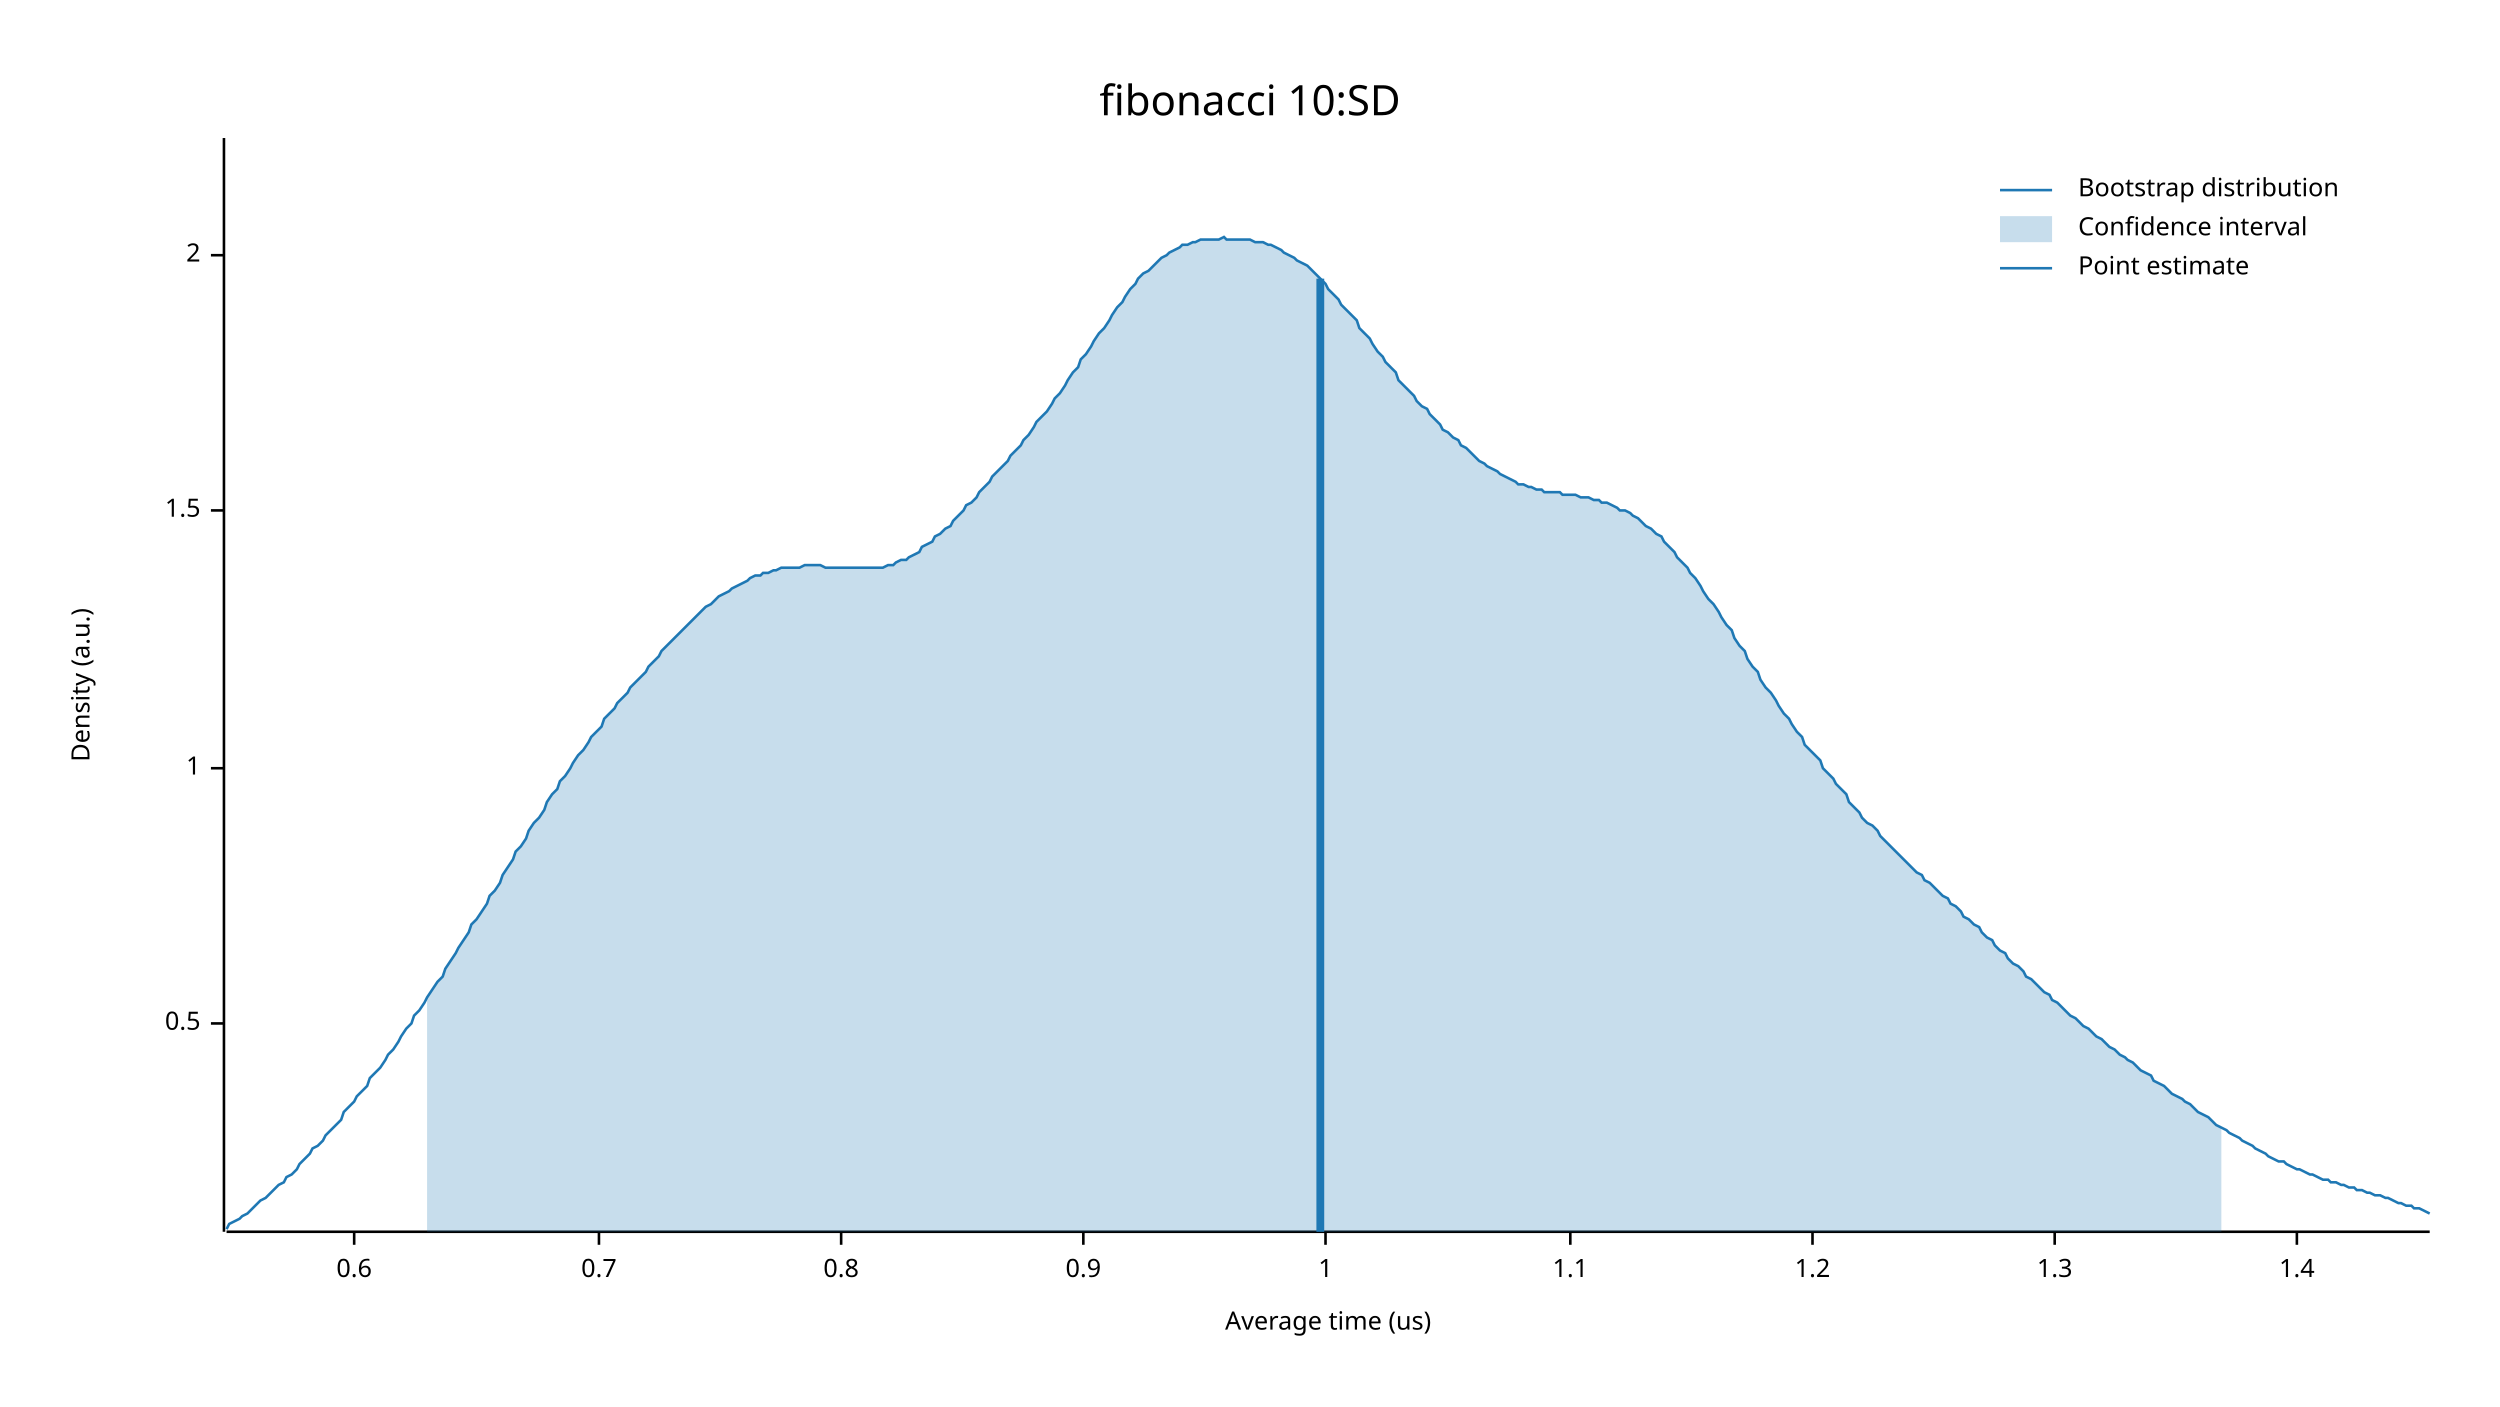
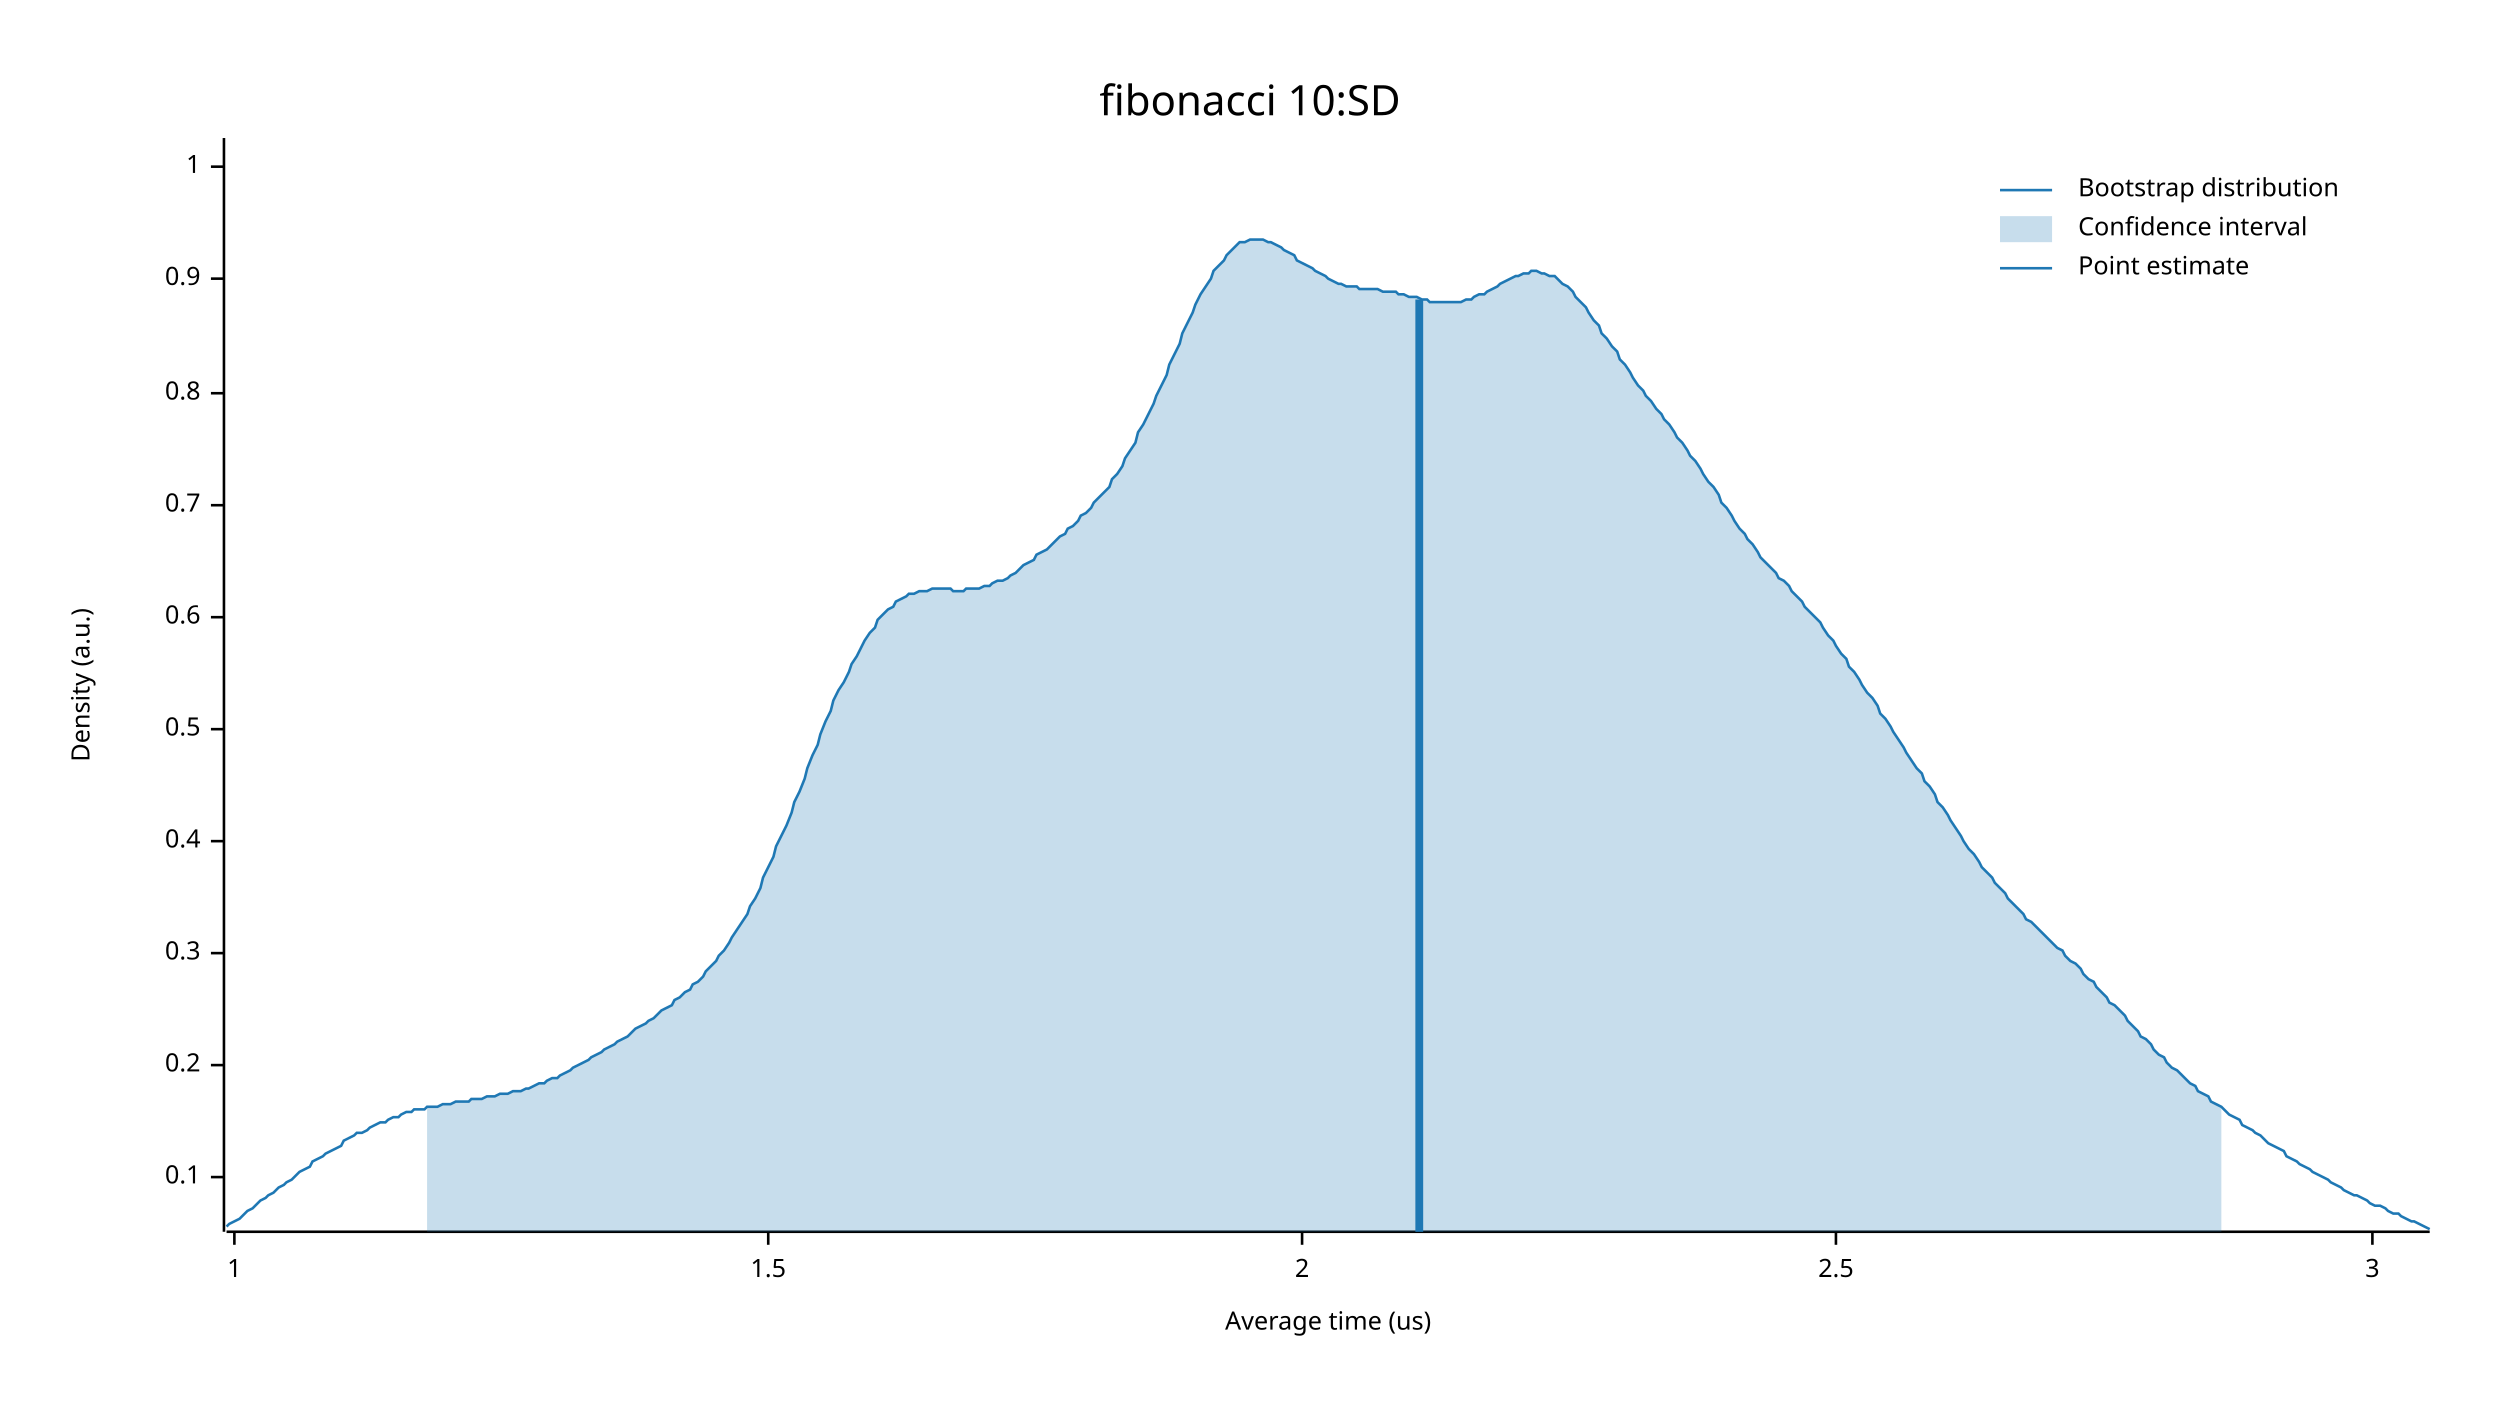
<svg xmlns="http://www.w3.org/2000/svg" width="960" height="540">
  <text x="480" y="32" dy="0.76em" text-anchor="middle" font-family="sans-serif" font-size="16.129" opacity="1" fill="#000000">
fibonacci 10:SD
</text>
  <text x="27" y="263" dy="0.76em" text-anchor="middle" font-family="sans-serif" font-size="9.677" opacity="1" fill="#000000" transform="rotate(270, 27, 263)">
Density (a.u.)
</text>
  <text x="510" y="513" dy="-0.5ex" text-anchor="middle" font-family="sans-serif" font-size="9.677" opacity="1" fill="#000000">
Average time (us)
</text>
  <polyline fill="none" opacity="1" stroke="#000000" stroke-width="1" points="86,53 86,473 " />
-   <text x="77" y="393" dy="0.5ex" text-anchor="end" font-family="sans-serif" font-size="9.677" opacity="1" fill="#000000">
+   <text x="77" y="452" dy="0.5ex" text-anchor="end" font-family="sans-serif" font-size="9.677" opacity="1" fill="#000000">
+ 0.1
+ </text>
+   <polyline fill="none" opacity="1" stroke="#000000" stroke-width="1" points="81,452 86,452 " />
+   <text x="77" y="409" dy="0.5ex" text-anchor="end" font-family="sans-serif" font-size="9.677" opacity="1" fill="#000000">
+ 0.2
+ </text>
+   <polyline fill="none" opacity="1" stroke="#000000" stroke-width="1" points="81,409 86,409 " />
+   <text x="77" y="366" dy="0.5ex" text-anchor="end" font-family="sans-serif" font-size="9.677" opacity="1" fill="#000000">
+ 0.3
+ </text>
+   <polyline fill="none" opacity="1" stroke="#000000" stroke-width="1" points="81,366 86,366 " />
+   <text x="77" y="323" dy="0.5ex" text-anchor="end" font-family="sans-serif" font-size="9.677" opacity="1" fill="#000000">
+ 0.4
+ </text>
+   <polyline fill="none" opacity="1" stroke="#000000" stroke-width="1" points="81,323 86,323 " />
+   <text x="77" y="280" dy="0.5ex" text-anchor="end" font-family="sans-serif" font-size="9.677" opacity="1" fill="#000000">
0.5
</text>
-   <polyline fill="none" opacity="1" stroke="#000000" stroke-width="1" points="81,393 86,393 " />
-   <text x="77" y="295" dy="0.5ex" text-anchor="end" font-family="sans-serif" font-size="9.677" opacity="1" fill="#000000">
+   <polyline fill="none" opacity="1" stroke="#000000" stroke-width="1" points="81,280 86,280 " />
+   <text x="77" y="237" dy="0.5ex" text-anchor="end" font-family="sans-serif" font-size="9.677" opacity="1" fill="#000000">
+ 0.6
+ </text>
+   <polyline fill="none" opacity="1" stroke="#000000" stroke-width="1" points="81,237 86,237 " />
+   <text x="77" y="194" dy="0.5ex" text-anchor="end" font-family="sans-serif" font-size="9.677" opacity="1" fill="#000000">
+ 0.7
+ </text>
+   <polyline fill="none" opacity="1" stroke="#000000" stroke-width="1" points="81,194 86,194 " />
+   <text x="77" y="151" dy="0.5ex" text-anchor="end" font-family="sans-serif" font-size="9.677" opacity="1" fill="#000000">
+ 0.8
+ </text>
+   <polyline fill="none" opacity="1" stroke="#000000" stroke-width="1" points="81,151 86,151 " />
+   <text x="77" y="107" dy="0.5ex" text-anchor="end" font-family="sans-serif" font-size="9.677" opacity="1" fill="#000000">
+ 0.9
+ </text>
+   <polyline fill="none" opacity="1" stroke="#000000" stroke-width="1" points="81,107 86,107 " />
+   <text x="77" y="64" dy="0.5ex" text-anchor="end" font-family="sans-serif" font-size="9.677" opacity="1" fill="#000000">
1
</text>
-   <polyline fill="none" opacity="1" stroke="#000000" stroke-width="1" points="81,295 86,295 " />
-   <text x="77" y="196" dy="0.5ex" text-anchor="end" font-family="sans-serif" font-size="9.677" opacity="1" fill="#000000">
+   <polyline fill="none" opacity="1" stroke="#000000" stroke-width="1" points="81,64 86,64 " />
+   <polyline fill="none" opacity="1" stroke="#000000" stroke-width="1" points="87,473 933,473 " />
+   <text x="90" y="483" dy="0.76em" text-anchor="middle" font-family="sans-serif" font-size="9.677" opacity="1" fill="#000000">
+ 1
+ </text>
+   <polyline fill="none" opacity="1" stroke="#000000" stroke-width="1" points="90,473 90,478 " />
+   <text x="295" y="483" dy="0.76em" text-anchor="middle" font-family="sans-serif" font-size="9.677" opacity="1" fill="#000000">
1.5
</text>
-   <polyline fill="none" opacity="1" stroke="#000000" stroke-width="1" points="81,196 86,196 " />
-   <text x="77" y="98" dy="0.5ex" text-anchor="end" font-family="sans-serif" font-size="9.677" opacity="1" fill="#000000">
+   <polyline fill="none" opacity="1" stroke="#000000" stroke-width="1" points="295,473 295,478 " />
+   <text x="500" y="483" dy="0.76em" text-anchor="middle" font-family="sans-serif" font-size="9.677" opacity="1" fill="#000000">
2
</text>
-   <polyline fill="none" opacity="1" stroke="#000000" stroke-width="1" points="81,98 86,98 " />
-   <polyline fill="none" opacity="1" stroke="#000000" stroke-width="1" points="87,473 933,473 " />
-   <text x="136" y="483" dy="0.76em" text-anchor="middle" font-family="sans-serif" font-size="9.677" opacity="1" fill="#000000">
- 0.6
+   <polyline fill="none" opacity="1" stroke="#000000" stroke-width="1" points="500,473 500,478 " />
+   <text x="705" y="483" dy="0.76em" text-anchor="middle" font-family="sans-serif" font-size="9.677" opacity="1" fill="#000000">
+ 2.5
</text>
-   <polyline fill="none" opacity="1" stroke="#000000" stroke-width="1" points="136,473 136,478 " />
-   <text x="230" y="483" dy="0.76em" text-anchor="middle" font-family="sans-serif" font-size="9.677" opacity="1" fill="#000000">
- 0.7
+   <polyline fill="none" opacity="1" stroke="#000000" stroke-width="1" points="705,473 705,478 " />
+   <text x="911" y="483" dy="0.76em" text-anchor="middle" font-family="sans-serif" font-size="9.677" opacity="1" fill="#000000">
+ 3
</text>
-   <polyline fill="none" opacity="1" stroke="#000000" stroke-width="1" points="230,473 230,478 " />
-   <text x="323" y="483" dy="0.76em" text-anchor="middle" font-family="sans-serif" font-size="9.677" opacity="1" fill="#000000">
- 0.8
- </text>
-   <polyline fill="none" opacity="1" stroke="#000000" stroke-width="1" points="323,473 323,478 " />
-   <text x="416" y="483" dy="0.76em" text-anchor="middle" font-family="sans-serif" font-size="9.677" opacity="1" fill="#000000">
- 0.9
- </text>
-   <polyline fill="none" opacity="1" stroke="#000000" stroke-width="1" points="416,473 416,478 " />
-   <text x="509" y="483" dy="0.76em" text-anchor="middle" font-family="sans-serif" font-size="9.677" opacity="1" fill="#000000">
- 1
- </text>
-   <polyline fill="none" opacity="1" stroke="#000000" stroke-width="1" points="509,473 509,478 " />
-   <text x="603" y="483" dy="0.76em" text-anchor="middle" font-family="sans-serif" font-size="9.677" opacity="1" fill="#000000">
- 1.1
- </text>
-   <polyline fill="none" opacity="1" stroke="#000000" stroke-width="1" points="603,473 603,478 " />
-   <text x="696" y="483" dy="0.76em" text-anchor="middle" font-family="sans-serif" font-size="9.677" opacity="1" fill="#000000">
- 1.2
- </text>
-   <polyline fill="none" opacity="1" stroke="#000000" stroke-width="1" points="696,473 696,478 " />
-   <text x="789" y="483" dy="0.76em" text-anchor="middle" font-family="sans-serif" font-size="9.677" opacity="1" fill="#000000">
- 1.3
- </text>
-   <polyline fill="none" opacity="1" stroke="#000000" stroke-width="1" points="789,473 789,478 " />
-   <text x="882" y="483" dy="0.76em" text-anchor="middle" font-family="sans-serif" font-size="9.677" opacity="1" fill="#000000">
- 1.4
- </text>
-   <polyline fill="none" opacity="1" stroke="#000000" stroke-width="1" points="882,473 882,478 " />
-   <polyline fill="none" opacity="1" stroke="#1F78B4" stroke-width="1" points="87,472 88,470 90,469 92,468 93,467 95,466 97,464 98,463 100,461 102,460 103,459 105,457 107,455 109,454 110,452 112,451 114,449 115,447 117,445 119,443 120,441 122,440 124,438 125,436 127,434 129,432 131,430 132,427 134,425 136,423 137,421 139,419 141,417 142,414 144,412 146,410 148,407 149,405 151,403 153,400 154,398 156,395 158,393 159,390 161,388 163,385 164,383 166,380 168,377 170,375 171,372 173,369 175,366 176,364 178,361 180,358 181,355 183,353 185,350 187,347 188,344 190,342 192,339 193,336 195,333 197,330 198,327 200,325 202,322 203,319 205,316 207,314 209,311 210,308 212,305 214,303 215,300 217,298 219,295 220,293 222,290 224,288 226,285 227,283 229,281 231,279 232,276 234,274 236,272 237,270 239,268 241,266 242,264 244,262 246,260 248,258 249,256 251,254 253,252 254,250 256,248 258,246 259,245 261,243 263,241 265,239 266,238 268,236 270,234 271,233 273,232 275,230 276,229 278,228 280,227 281,226 283,225 285,224 287,223 288,222 290,221 292,221 293,220 295,220 297,219 298,219 300,218 302,218 304,218 305,218 307,218 309,217 310,217 312,217 314,217 315,217 317,218 319,218 320,218 322,218 324,218 326,218 327,218 329,218 331,218 332,218 334,218 336,218 337,218 339,218 341,217 343,217 344,216 346,215 348,215 349,214 351,213 353,212 354,210 356,209 358,208 359,206 361,205 363,203 365,202 366,200 368,198 370,196 371,194 373,193 375,191 376,189 378,187 380,185 381,183 383,181 385,179 387,177 388,175 390,173 392,171 393,169 395,167 397,164 398,162 400,160 402,158 404,155 405,153 407,151 409,148 410,146 412,143 414,141 415,138 417,136 419,133 420,131 422,128 424,126 426,123 427,121 429,118 431,116 432,114 434,111 436,109 437,107 439,105 441,104 443,102 444,101 446,99 448,98 449,97 451,96 453,95 454,94 456,94 458,93 459,93 461,92 463,92 465,92 466,92 468,92 470,91 471,92 473,92 475,92 476,92 478,92 480,92 482,93 483,93 485,93 487,94 488,94 490,95 492,96 493,97 495,98 497,99 498,100 500,101 502,102 504,104 505,105 507,107 509,109 510,111 512,113 514,115 515,117 517,119 519,121 521,123 522,126 524,128 526,130 527,132 529,135 531,137 532,139 534,141 536,143 537,146 539,148 541,150 543,152 544,154 546,156 548,157 549,159 551,161 553,163 554,165 556,166 558,168 560,169 561,171 563,172 565,174 566,175 568,177 570,178 571,179 573,180 575,181 576,182 578,183 580,184 582,185 583,186 585,186 587,187 588,187 590,188 592,188 593,189 595,189 597,189 599,189 600,190 602,190 604,190 605,190 607,191 609,191 610,191 612,192 614,192 615,193 617,193 619,194 621,195 622,196 624,196 626,197 627,198 629,199 631,201 632,202 634,203 636,205 638,206 639,208 641,210 643,212 644,214 646,216 648,218 649,220 651,222 653,225 654,227 656,230 658,232 660,235 661,237 663,240 665,242 666,245 668,248 670,250 671,253 673,256 675,258 676,261 678,264 680,266 682,269 683,271 685,274 687,276 688,278 690,281 692,283 693,286 695,288 697,290 699,292 700,295 702,297 704,299 705,301 707,303 709,305 710,308 712,310 714,312 715,314 717,316 719,317 721,319 722,321 724,323 726,325 727,326 729,328 731,330 732,331 734,333 736,335 738,336 739,338 741,339 743,341 744,342 746,344 748,345 749,347 751,348 753,350 754,352 756,353 758,355 760,356 761,358 763,360 765,361 766,363 768,365 770,366 771,368 773,370 775,371 777,373 778,375 780,376 782,378 783,379 785,381 787,382 788,384 790,385 792,387 793,388 795,390 797,391 799,393 800,394 802,395 804,397 805,398 807,399 809,401 810,402 812,403 814,405 816,406 817,407 819,408 821,410 822,411 824,412 826,413 827,415 829,416 831,417 832,418 834,420 836,421 838,422 839,423 841,424 843,426 844,427 846,428 848,429 849,430 851,432 853,433 855,434 856,435 858,436 860,437 861,438 863,439 865,440 866,441 868,442 870,443 871,444 873,445 875,446 877,446 878,447 880,448 882,449 883,449 885,450 887,451 888,451 890,452 892,453 894,453 895,454 897,454 899,455 900,455 902,456 904,456 905,457 907,457 909,458 910,458 912,459 914,459 916,460 917,460 919,461 921,462 922,462 924,463 926,463 927,464 929,464 931,465 933,466 " />
-   <polygon opacity="0.25" fill="#1F78B4" points="164,383 166,380 168,377 170,375 171,372 173,369 175,366 176,364 178,361 180,358 181,355 183,353 185,350 187,347 188,344 190,342 192,339 193,336 195,333 197,330 198,327 200,325 202,322 203,319 205,316 207,314 209,311 210,308 212,305 214,303 215,300 217,298 219,295 220,293 222,290 224,288 226,285 227,283 229,281 231,279 232,276 234,274 236,272 237,270 239,268 241,266 242,264 244,262 246,260 248,258 249,256 251,254 253,252 254,250 256,248 258,246 259,245 261,243 263,241 265,239 266,238 268,236 270,234 271,233 273,232 275,230 276,229 278,228 280,227 281,226 283,225 285,224 287,223 288,222 290,221 292,221 293,220 295,220 297,219 298,219 300,218 302,218 304,218 305,218 307,218 309,217 310,217 312,217 314,217 315,217 317,218 319,218 320,218 322,218 324,218 326,218 327,218 329,218 331,218 332,218 334,218 336,218 337,218 339,218 341,217 343,217 344,216 346,215 348,215 349,214 351,213 353,212 354,210 356,209 358,208 359,206 361,205 363,203 365,202 366,200 368,198 370,196 371,194 373,193 375,191 376,189 378,187 380,185 381,183 383,181 385,179 387,177 388,175 390,173 392,171 393,169 395,167 397,164 398,162 400,160 402,158 404,155 405,153 407,151 409,148 410,146 412,143 414,141 415,138 417,136 419,133 420,131 422,128 424,126 426,123 427,121 429,118 431,116 432,114 434,111 436,109 437,107 439,105 441,104 443,102 444,101 446,99 448,98 449,97 451,96 453,95 454,94 456,94 458,93 459,93 461,92 463,92 465,92 466,92 468,92 470,91 471,92 473,92 475,92 476,92 478,92 480,92 482,93 483,93 485,93 487,94 488,94 490,95 492,96 493,97 495,98 497,99 498,100 500,101 502,102 504,104 505,105 507,107 509,109 510,111 512,113 514,115 515,117 517,119 519,121 521,123 522,126 524,128 526,130 527,132 529,135 531,137 532,139 534,141 536,143 537,146 539,148 541,150 543,152 544,154 546,156 548,157 549,159 551,161 553,163 554,165 556,166 558,168 560,169 561,171 563,172 565,174 566,175 568,177 570,178 571,179 573,180 575,181 576,182 578,183 580,184 582,185 583,186 585,186 587,187 588,187 590,188 592,188 593,189 595,189 597,189 599,189 600,190 602,190 604,190 605,190 607,191 609,191 610,191 612,192 614,192 615,193 617,193 619,194 621,195 622,196 624,196 626,197 627,198 629,199 631,201 632,202 634,203 636,205 638,206 639,208 641,210 643,212 644,214 646,216 648,218 649,220 651,222 653,225 654,227 656,230 658,232 660,235 661,237 663,240 665,242 666,245 668,248 670,250 671,253 673,256 675,258 676,261 678,264 680,266 682,269 683,271 685,274 687,276 688,278 690,281 692,283 693,286 695,288 697,290 699,292 700,295 702,297 704,299 705,301 707,303 709,305 710,308 712,310 714,312 715,314 717,316 719,317 721,319 722,321 724,323 726,325 727,326 729,328 731,330 732,331 734,333 736,335 738,336 739,338 741,339 743,341 744,342 746,344 748,345 749,347 751,348 753,350 754,352 756,353 758,355 760,356 761,358 763,360 765,361 766,363 768,365 770,366 771,368 773,370 775,371 777,373 778,375 780,376 782,378 783,379 785,381 787,382 788,384 790,385 792,387 793,388 795,390 797,391 799,393 800,394 802,395 804,397 805,398 807,399 809,401 810,402 812,403 814,405 816,406 817,407 819,408 821,410 822,411 824,412 826,413 827,415 829,416 831,417 832,418 834,420 836,421 838,422 839,423 841,424 843,426 844,427 846,428 848,429 849,430 851,432 853,433 853,473 164,473 " />
-   <polyline fill="none" opacity="1" stroke="#1F78B4" stroke-width="3" points="507,473 507,107 " />
+   <polyline fill="none" opacity="1" stroke="#000000" stroke-width="1" points="911,473 911,478 " />
+   <polyline fill="none" opacity="1" stroke="#1F78B4" stroke-width="1" points="87,471 88,470 90,469 92,468 93,467 95,465 97,464 98,463 100,461 102,460 103,459 105,458 107,456 109,455 110,454 112,453 114,451 115,450 117,449 119,448 120,446 122,445 124,444 125,443 127,442 129,441 131,440 132,438 134,437 136,436 137,435 139,435 141,434 142,433 144,432 146,431 148,431 149,430 151,429 153,429 154,428 156,427 158,427 159,426 161,426 163,426 164,425 166,425 168,425 170,424 171,424 173,424 175,423 176,423 178,423 180,423 181,422 183,422 185,422 187,421 188,421 190,421 192,420 193,420 195,420 197,419 198,419 200,419 202,418 203,418 205,417 207,416 209,416 210,415 212,414 214,414 215,413 217,412 219,411 220,410 222,409 224,408 226,407 227,406 229,405 231,404 232,403 234,402 236,401 237,400 239,399 241,398 242,397 244,395 246,394 248,393 249,392 251,391 253,389 254,388 256,387 258,386 259,384 261,383 263,381 265,380 266,378 268,377 270,375 271,373 273,371 275,369 276,367 278,365 280,362 281,360 283,357 285,354 287,351 288,348 290,345 292,341 293,337 295,333 297,329 298,325 300,321 302,317 304,312 305,308 307,304 309,299 310,295 312,290 314,286 315,282 317,277 319,273 320,269 322,265 324,262 326,258 327,255 329,252 331,248 332,246 334,243 336,241 337,238 339,236 341,234 343,233 344,231 346,230 348,229 349,228 351,228 353,227 354,227 356,227 358,226 359,226 361,226 363,226 365,226 366,227 368,227 370,227 371,226 373,226 375,226 376,226 378,225 380,225 381,224 383,223 385,223 387,222 388,221 390,220 392,218 393,217 395,216 397,215 398,213 400,212 402,211 404,209 405,208 407,206 409,205 410,203 412,202 414,200 415,198 417,197 419,195 420,193 422,191 424,189 426,187 427,184 429,182 431,179 432,176 434,173 436,170 437,166 439,163 441,159 443,155 444,152 446,148 448,144 449,140 451,136 453,132 454,128 456,124 458,120 459,117 461,113 463,110 465,107 466,104 468,102 470,100 471,98 473,96 475,94 476,93 478,93 480,92 482,92 483,92 485,92 487,93 488,93 490,94 492,95 493,96 495,97 497,98 498,100 500,101 502,102 504,103 505,104 507,105 509,106 510,107 512,108 514,109 515,109 517,110 519,110 521,110 522,111 524,111 526,111 527,111 529,111 531,112 532,112 534,112 536,112 537,113 539,113 541,114 543,114 544,114 546,115 548,115 549,116 551,116 553,116 554,116 556,116 558,116 560,116 561,116 563,115 565,115 566,114 568,113 570,113 571,112 573,111 575,110 576,109 578,108 580,107 582,106 583,106 585,105 587,105 588,104 590,104 592,105 593,105 595,106 597,106 599,108 600,109 602,110 604,112 605,114 607,116 609,118 610,120 612,123 614,125 615,128 617,130 619,133 621,135 622,138 624,140 626,143 627,145 629,148 631,150 632,152 634,154 636,157 638,159 639,161 641,163 643,166 644,168 646,170 648,173 649,175 651,177 653,180 654,182 656,185 658,187 660,190 661,193 663,195 665,198 666,200 668,203 670,205 671,207 673,209 675,212 676,214 678,216 680,218 682,220 683,222 685,223 687,225 688,227 690,229 692,231 693,233 695,235 697,237 699,239 700,241 702,244 704,246 705,248 707,251 709,253 710,256 712,258 714,261 715,263 717,266 719,268 721,271 722,274 724,276 726,279 727,281 729,284 731,287 732,289 734,292 736,295 738,297 739,300 741,302 743,305 744,308 746,310 748,313 749,315 751,318 753,321 754,323 756,326 758,328 760,331 761,333 763,335 765,337 766,339 768,341 770,343 771,345 773,347 775,349 777,351 778,353 780,354 782,356 783,357 785,359 787,361 788,362 790,364 792,365 793,367 795,369 797,370 799,372 800,374 802,376 804,377 805,379 807,381 809,383 810,385 812,386 814,388 816,390 817,392 819,394 821,396 822,398 824,399 826,401 827,403 829,405 831,406 832,408 834,410 836,411 838,413 839,414 841,416 843,417 844,419 846,420 848,421 849,423 851,424 853,425 855,427 856,428 858,429 860,430 861,432 863,433 865,434 866,435 868,436 870,438 871,439 873,440 875,441 877,442 878,444 880,445 882,446 883,447 885,448 887,449 888,450 890,451 892,452 894,453 895,454 897,455 899,456 900,457 902,458 904,459 905,459 907,460 909,461 910,462 912,463 914,463 916,464 917,465 919,466 921,466 922,467 924,468 926,469 927,469 929,470 931,471 933,472 " />
+   <polygon opacity="0.25" fill="#1F78B4" points="164,425 166,425 168,425 170,424 171,424 173,424 175,423 176,423 178,423 180,423 181,422 183,422 185,422 187,421 188,421 190,421 192,420 193,420 195,420 197,419 198,419 200,419 202,418 203,418 205,417 207,416 209,416 210,415 212,414 214,414 215,413 217,412 219,411 220,410 222,409 224,408 226,407 227,406 229,405 231,404 232,403 234,402 236,401 237,400 239,399 241,398 242,397 244,395 246,394 248,393 249,392 251,391 253,389 254,388 256,387 258,386 259,384 261,383 263,381 265,380 266,378 268,377 270,375 271,373 273,371 275,369 276,367 278,365 280,362 281,360 283,357 285,354 287,351 288,348 290,345 292,341 293,337 295,333 297,329 298,325 300,321 302,317 304,312 305,308 307,304 309,299 310,295 312,290 314,286 315,282 317,277 319,273 320,269 322,265 324,262 326,258 327,255 329,252 331,248 332,246 334,243 336,241 337,238 339,236 341,234 343,233 344,231 346,230 348,229 349,228 351,228 353,227 354,227 356,227 358,226 359,226 361,226 363,226 365,226 366,227 368,227 370,227 371,226 373,226 375,226 376,226 378,225 380,225 381,224 383,223 385,223 387,222 388,221 390,220 392,218 393,217 395,216 397,215 398,213 400,212 402,211 404,209 405,208 407,206 409,205 410,203 412,202 414,200 415,198 417,197 419,195 420,193 422,191 424,189 426,187 427,184 429,182 431,179 432,176 434,173 436,170 437,166 439,163 441,159 443,155 444,152 446,148 448,144 449,140 451,136 453,132 454,128 456,124 458,120 459,117 461,113 463,110 465,107 466,104 468,102 470,100 471,98 473,96 475,94 476,93 478,93 480,92 482,92 483,92 485,92 487,93 488,93 490,94 492,95 493,96 495,97 497,98 498,100 500,101 502,102 504,103 505,104 507,105 509,106 510,107 512,108 514,109 515,109 517,110 519,110 521,110 522,111 524,111 526,111 527,111 529,111 531,112 532,112 534,112 536,112 537,113 539,113 541,114 543,114 544,114 546,115 548,115 549,116 551,116 553,116 554,116 556,116 558,116 560,116 561,116 563,115 565,115 566,114 568,113 570,113 571,112 573,111 575,110 576,109 578,108 580,107 582,106 583,106 585,105 587,105 588,104 590,104 592,105 593,105 595,106 597,106 599,108 600,109 602,110 604,112 605,114 607,116 609,118 610,120 612,123 614,125 615,128 617,130 619,133 621,135 622,138 624,140 626,143 627,145 629,148 631,150 632,152 634,154 636,157 638,159 639,161 641,163 643,166 644,168 646,170 648,173 649,175 651,177 653,180 654,182 656,185 658,187 660,190 661,193 663,195 665,198 666,200 668,203 670,205 671,207 673,209 675,212 676,214 678,216 680,218 682,220 683,222 685,223 687,225 688,227 690,229 692,231 693,233 695,235 697,237 699,239 700,241 702,244 704,246 705,248 707,251 709,253 710,256 712,258 714,261 715,263 717,266 719,268 721,271 722,274 724,276 726,279 727,281 729,284 731,287 732,289 734,292 736,295 738,297 739,300 741,302 743,305 744,308 746,310 748,313 749,315 751,318 753,321 754,323 756,326 758,328 760,331 761,333 763,335 765,337 766,339 768,341 770,343 771,345 773,347 775,349 777,351 778,353 780,354 782,356 783,357 785,359 787,361 788,362 790,364 792,365 793,367 795,369 797,370 799,372 800,374 802,376 804,377 805,379 807,381 809,383 810,385 812,386 814,388 816,390 817,392 819,394 821,396 822,398 824,399 826,401 827,403 829,405 831,406 832,408 834,410 836,411 838,413 839,414 841,416 843,417 844,419 846,420 848,421 849,423 851,424 853,425 853,473 164,473 " />
+   <polyline fill="none" opacity="1" stroke="#1F78B4" stroke-width="3" points="545,473 545,115 " />
  <text x="798" y="68" dy="0.76em" text-anchor="start" font-family="sans-serif" font-size="9.677" opacity="1" fill="#000000">
Bootstrap distribution
</text>
  <text x="798" y="83" dy="0.76em" text-anchor="start" font-family="sans-serif" font-size="9.677" opacity="1" fill="#000000">
Confidence interval
</text>
  <text x="798" y="98" dy="0.76em" text-anchor="start" font-family="sans-serif" font-size="9.677" opacity="1" fill="#000000">
Point estimate
</text>
  <polyline fill="none" opacity="1" stroke="#1F78B4" stroke-width="1" points="768,73 788,73 " />
  <rect x="768" y="83" width="20" height="10" opacity="0.25" fill="#1F78B4" stroke="none" />
  <polyline fill="none" opacity="1" stroke="#1F78B4" stroke-width="1" points="768,103 788,103 " />
</svg>
